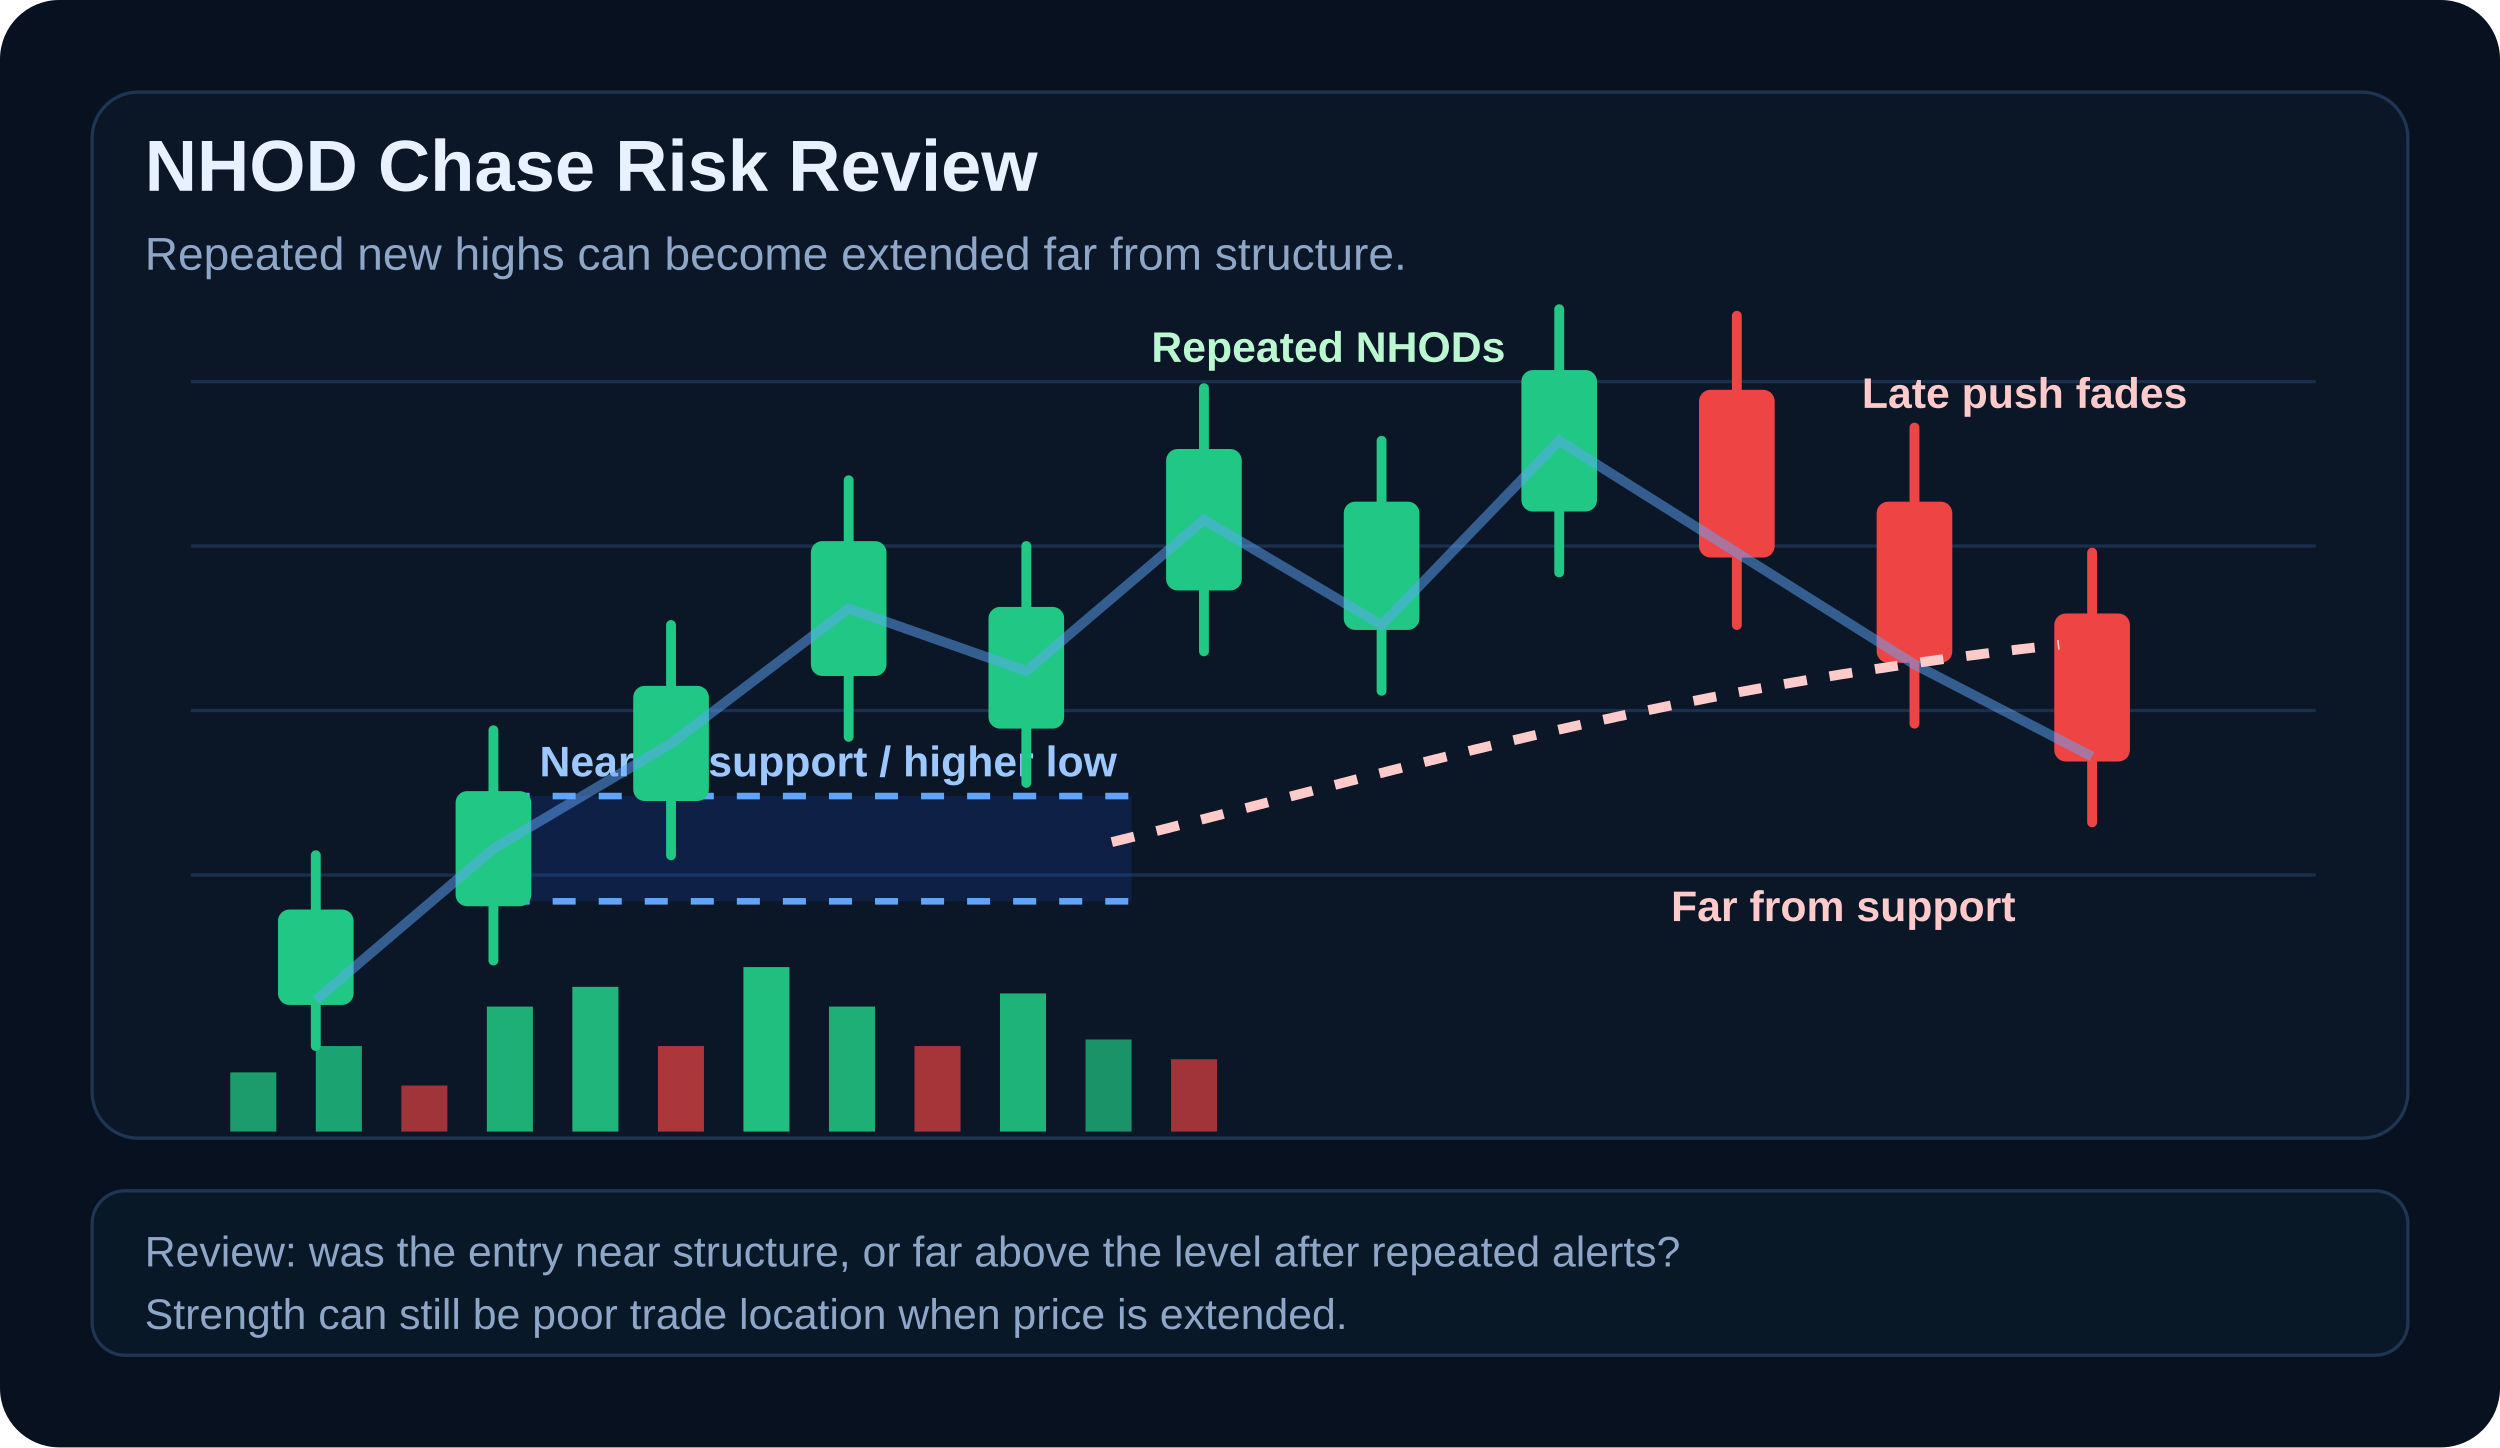
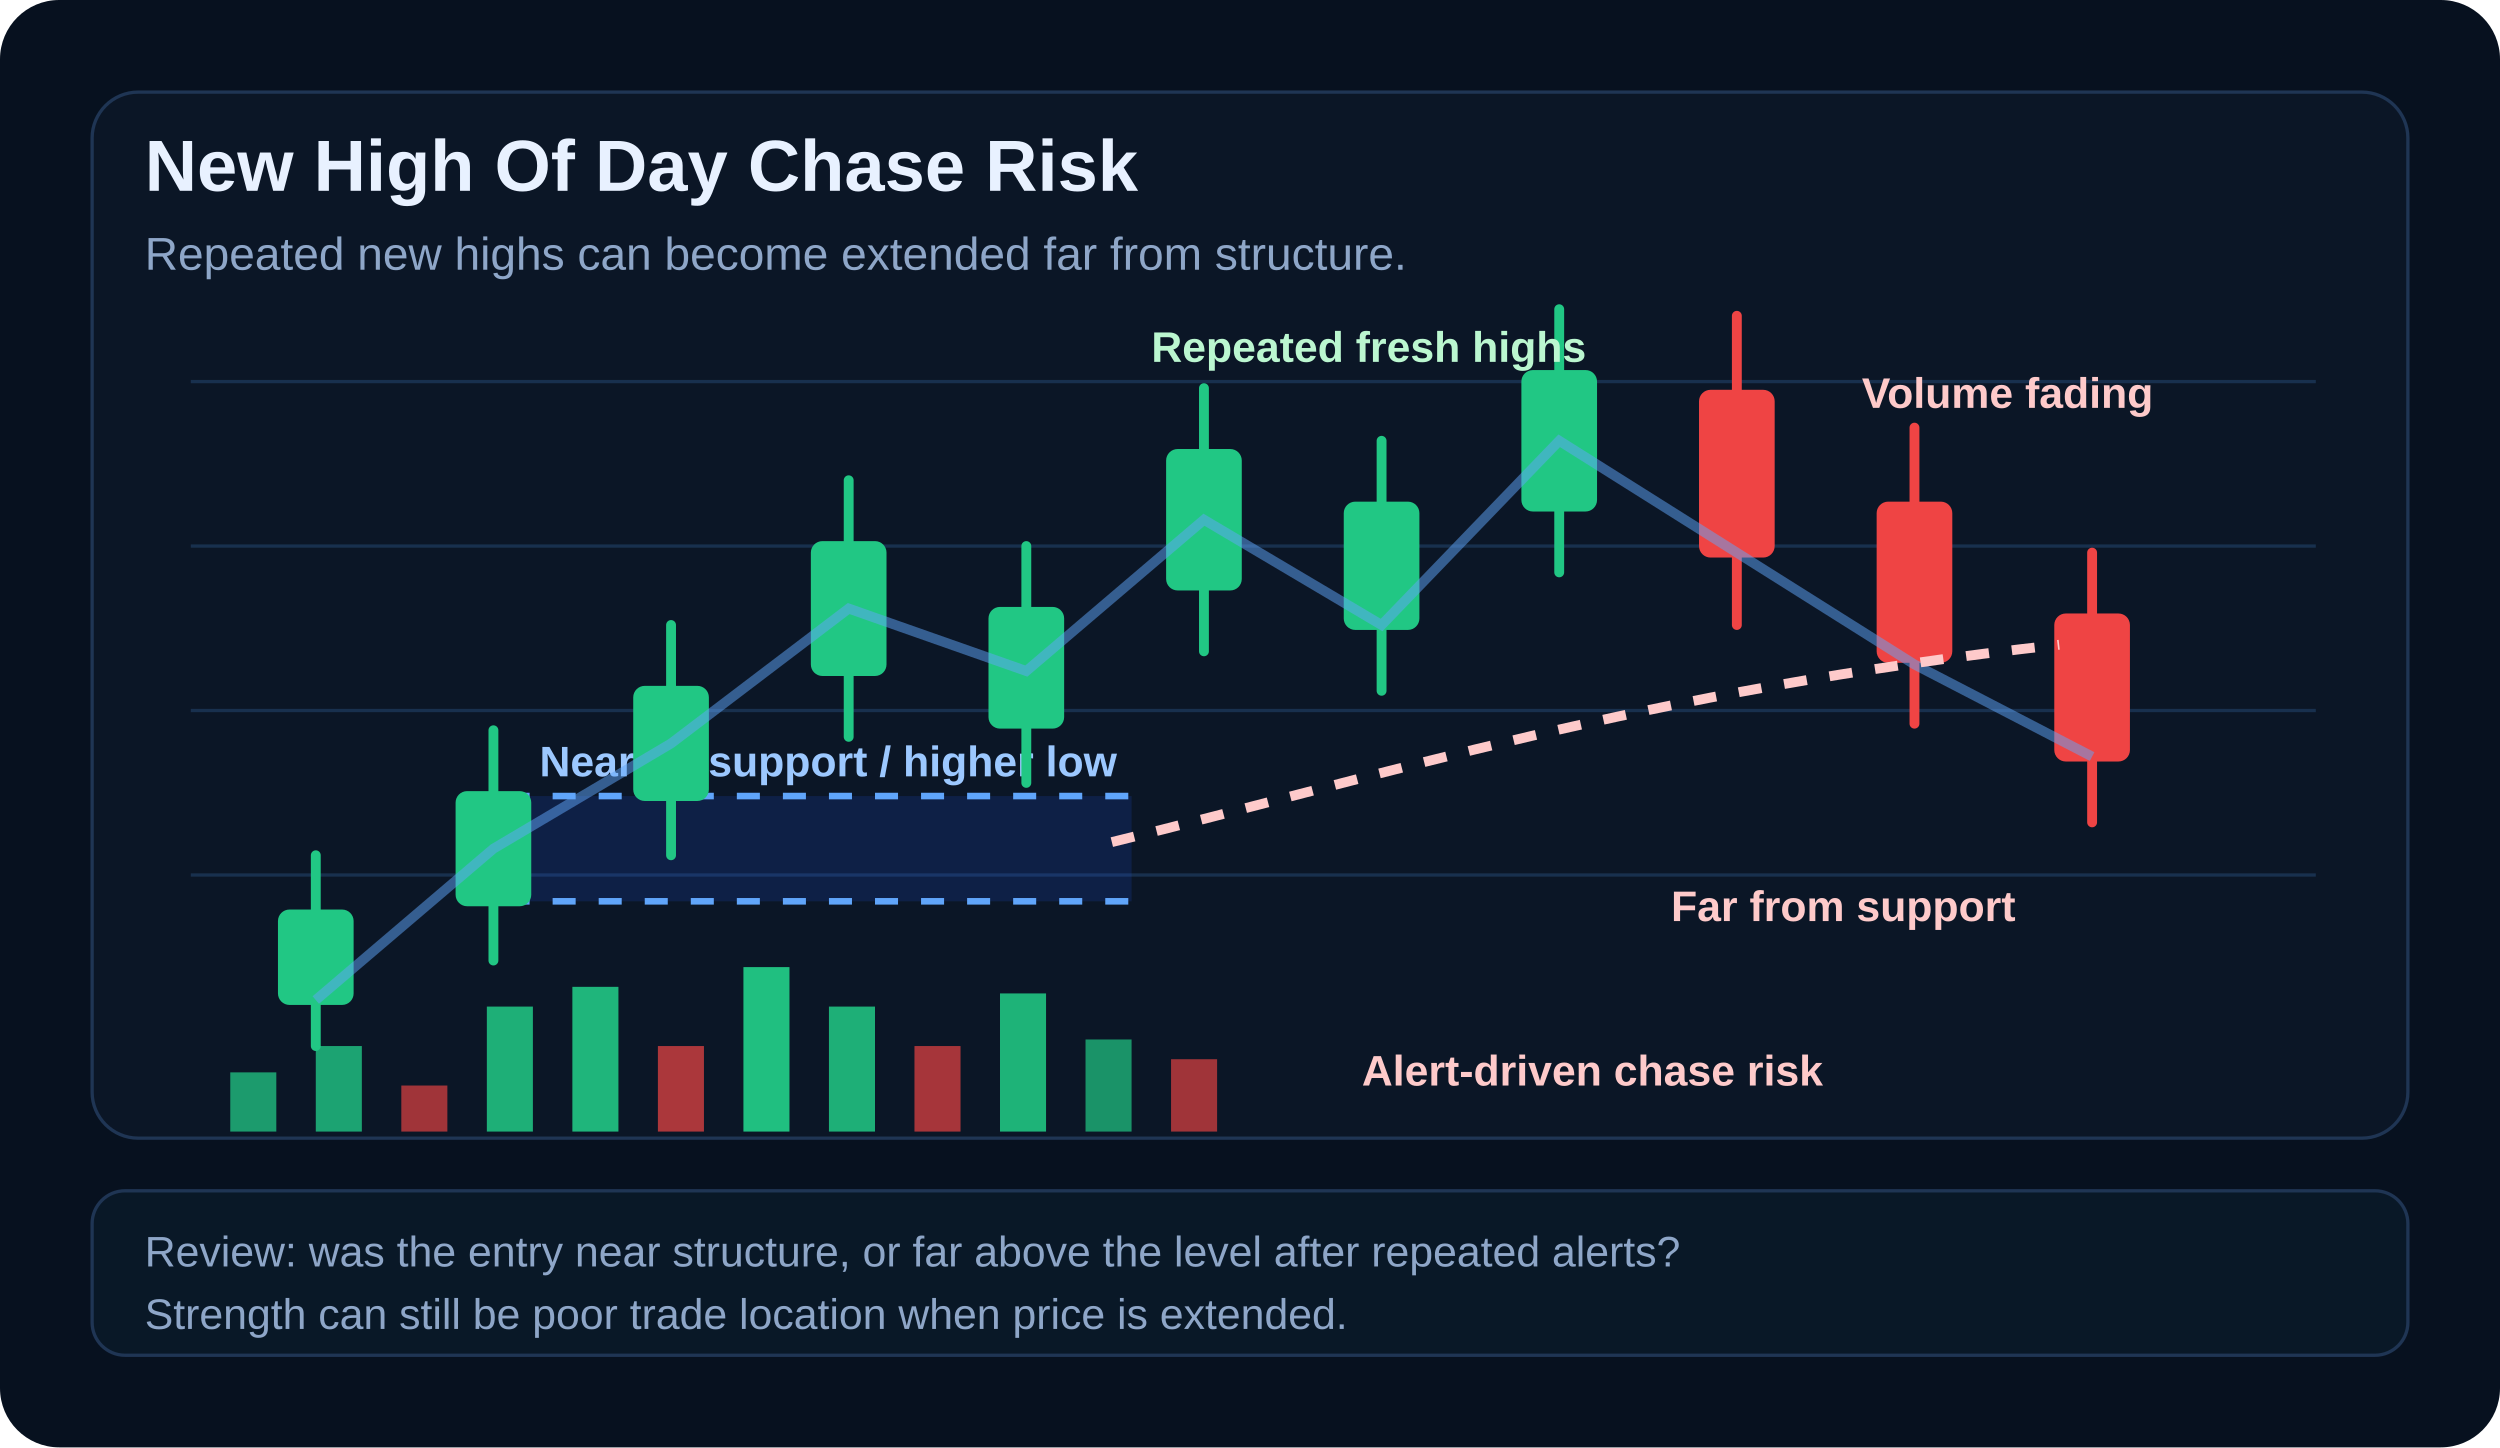
<svg xmlns="http://www.w3.org/2000/svg" viewBox="0 0 760 440" role="img" aria-labelledby="title desc">
  <rect width="760" height="440" rx="18" fill="#07111f" />
  <rect x="28" y="28" width="704" height="318" rx="14" fill="#0b1626" stroke="#1f3554" />
-   <text x="44" y="58" fill="#e8f1ff" font-family="Arial, sans-serif" font-size="22" font-weight="700">NHOD Chase Risk Review</text>
+   <text x="44" y="58" fill="#e8f1ff" font-family="Arial, sans-serif" font-size="22" font-weight="700">New High Of Day Chase Risk</text>
  <text x="44" y="82" fill="#8ea6c8" font-family="Arial, sans-serif" font-size="14">Repeated new highs can become extended far from structure.</text>
  <g stroke="#18304e" stroke-width="1">
    <line x1="58" y1="116" x2="704" y2="116" />
    <line x1="58" y1="166" x2="704" y2="166" />
    <line x1="58" y1="216" x2="704" y2="216" />
    <line x1="58" y1="266" x2="704" y2="266" />
  </g>
  <rect x="154" y="242" width="190" height="32" fill="#1d4ed8" opacity=".18" />
  <line x1="154" y1="242" x2="344" y2="242" stroke="#60a5fa" stroke-width="2" stroke-dasharray="7 7" />
  <line x1="154" y1="274" x2="344" y2="274" stroke="#60a5fa" stroke-width="2" stroke-dasharray="7 7" />
  <text x="164" y="236" fill="#9cc8ff" font-family="Arial, sans-serif" font-size="13" font-weight="700">Nearest support / higher low</text>
  <g stroke-linecap="round" stroke-width="3">
    <g stroke="#21c784" fill="#21c784">
      <line x1="96" y1="260" x2="96" y2="318" />
      <rect x="86" y="278" width="20" height="26" rx="2" />
      <line x1="150" y1="222" x2="150" y2="292" />
      <rect x="140" y="242" width="20" height="32" rx="2" />
      <line x1="204" y1="190" x2="204" y2="260" />
      <rect x="194" y="210" width="20" height="32" rx="2" />
      <line x1="258" y1="146" x2="258" y2="224" />
      <rect x="248" y="166" width="20" height="38" rx="2" />
      <line x1="312" y1="166" x2="312" y2="238" />
      <rect x="302" y="186" width="20" height="34" rx="2" />
      <line x1="366" y1="118" x2="366" y2="198" />
      <rect x="356" y="138" width="20" height="40" rx="2" />
      <line x1="420" y1="134" x2="420" y2="210" />
      <rect x="410" y="154" width="20" height="36" rx="2" />
      <line x1="474" y1="94" x2="474" y2="174" />
      <rect x="464" y="114" width="20" height="40" rx="2" />
    </g>
    <g stroke="#ef4444" fill="#ef4444">
      <line x1="528" y1="96" x2="528" y2="190" />
      <rect x="518" y="120" width="20" height="48" rx="2" />
      <line x1="582" y1="130" x2="582" y2="220" />
      <rect x="572" y="154" width="20" height="46" rx="2" />
      <line x1="636" y1="168" x2="636" y2="250" />
      <rect x="626" y="188" width="20" height="42" rx="2" />
    </g>
  </g>
  <path d="M96 304 L150 258 L204 226 L258 185 L312 204 L366 158 L420 190 L474 134 L528 168 L582 202 L636 230" fill="none" stroke="#60a5fa" stroke-width="3" opacity=".5" />
  <path d="M338 256 C420 236 500 210 626 196" fill="none" stroke="#fecaca" stroke-width="3" stroke-dasharray="7 7" />
  <g font-family="Arial, sans-serif" font-size="13" font-weight="700">
-     <text x="350" y="110" fill="#bbf7d0">Repeated NHODs</text>
+     <text x="350" y="110" fill="#bbf7d0">Repeated fresh highs</text>
    <text x="508" y="280" fill="#fecaca">Far from support</text>
-     <text x="566" y="124" fill="#fecaca">Late push fades</text>
+     <text x="566" y="124" fill="#fecaca">Volume fading</text>
+     <text x="414" y="330" fill="#fecaca">Alert-driven chase risk</text>
  </g>
  <g>
    <rect x="70" y="326" width="14" height="18" fill="#21c784" opacity=".75" />
    <rect x="96" y="318" width="14" height="26" fill="#21c784" opacity=".8" />
    <rect x="122" y="330" width="14" height="14" fill="#ef4444" opacity=".65" />
    <rect x="148" y="306" width="14" height="38" fill="#21c784" opacity=".86" />
    <rect x="174" y="300" width="14" height="44" fill="#21c784" opacity=".9" />
    <rect x="200" y="318" width="14" height="26" fill="#ef4444" opacity=".7" />
    <rect x="226" y="294" width="14" height="50" fill="#21c784" opacity=".95" />
    <rect x="252" y="306" width="14" height="38" fill="#21c784" opacity=".86" />
    <rect x="278" y="318" width="14" height="26" fill="#ef4444" opacity=".68" />
    <rect x="304" y="302" width="14" height="42" fill="#21c784" opacity=".88" />
    <rect x="330" y="316" width="14" height="28" fill="#21c784" opacity=".7" />
    <rect x="356" y="322" width="14" height="22" fill="#ef4444" opacity=".65" />
  </g>
  <rect x="28" y="362" width="704" height="50" rx="10" fill="#091827" stroke="#1f3554" />
  <text x="44" y="385" fill="#8ea6c8" font-family="Arial, sans-serif" font-size="13">Review: was the entry near structure, or far above the level after repeated alerts?</text>
  <text x="44" y="404" fill="#8ea6c8" font-family="Arial, sans-serif" font-size="13">Strength can still be poor trade location when price is extended.</text>
</svg>
